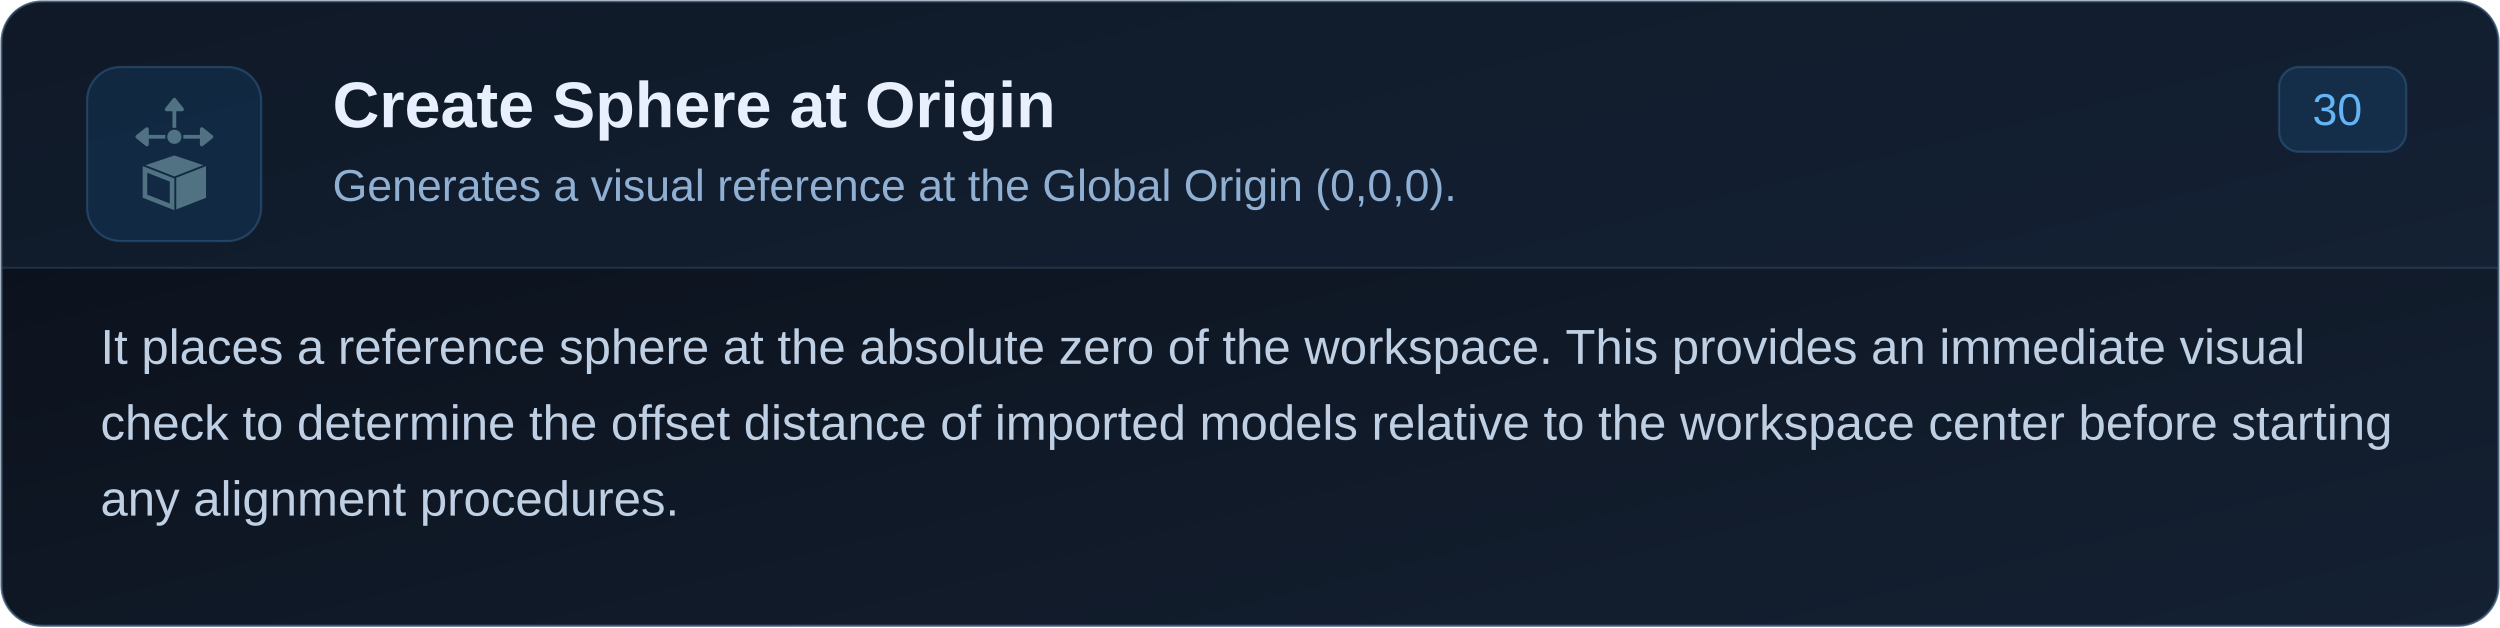
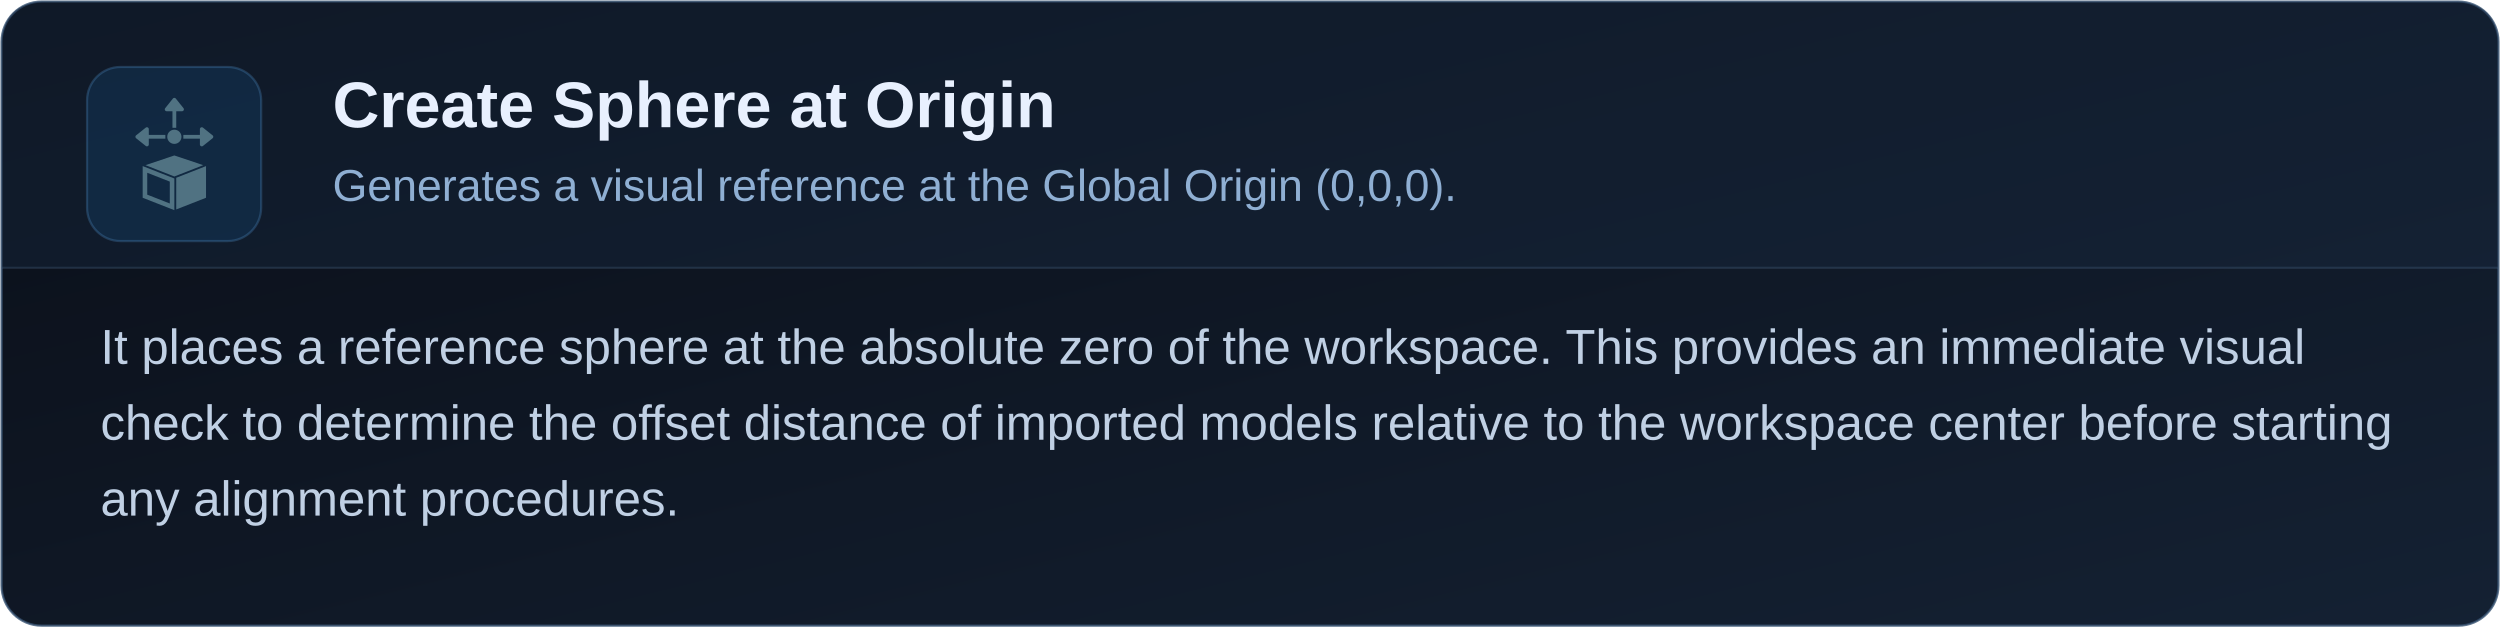
<svg xmlns="http://www.w3.org/2000/svg" width="1120" height="281" viewBox="0 0 1120 281" role="img" aria-labelledby="title description">
  <defs>
    <linearGradient id="panel-bg" x2="1" y2="1">
      <stop stop-color="#0A0E17" />
      <stop offset="1" stop-color="#142133" />
    </linearGradient>
  </defs>
  <rect x=".7" y=".7" width="1118.6" height="279.6" rx="18" fill="url(#panel-bg)" stroke="#365171" stroke-opacity=".8" />
  <path d="M20 1H1100Q1119 1 1119 20V120H1V20Q1 1 20 1" fill="#182A44" fill-opacity=".38" />
-   <rect x="1021" y="30" width="57" height="38" rx="9" fill="#1E88E5" fill-opacity=".14" stroke="#64B5F6" stroke-opacity=".2" />
  <rect x="39" y="30" width="78" height="78" rx="15" fill="#1E88E5" fill-opacity=".13" stroke="#64B5F6" stroke-opacity=".22" />
  <svg id="icon-Layer_1" version="1.1" viewBox="0 0 500 500" x="52" y="43" width="52" height="52" preserveAspectRatio="xMidYMid meet">
    <defs>
      <style>
      .st0, .st1 {
        fill: #507282;
      }

      .st1 {
        fill-rule: evenodd;
      }
    </style>
    </defs>
    <path class="st1" d="M251.04,145.18c16.9,0,30.6,13.7,30.6,30.6s-13.7,30.6-30.6,30.6c-16.9,0-30.6-13.7-30.6-30.6s13.7-30.6,30.6-30.6Z" />
    <polygon class="st0" points="389.93 183.91 289.77 183.91 289.77 167.66 389.93 167.66 389.93 183.91" />
    <polygon class="st0" points="112.16 167.66 212.32 167.66 212.32 183.91 112.16 183.91 112.16 167.66" />
    <polygon class="st0" points="259.17 36.9 259.17 137.06 242.92 137.06 242.92 36.9 259.17 36.9" />
    <polygon class="st1" points="387.47 302.02 259.17 352.31 259.17 488.73 387.47 438.44 387.47 302.02" />
    <polygon class="st1" points="375.48 297.99 251.04 256.21 126.61 297.99 251.04 346.76 375.48 297.99" />
    <path class="st1" d="M251.04,491.92v-136.43l-136.43-53.47v136.43l136.43,53.48ZM231.43,368.87v94.29l-97.2-38.1v-94.29l97.2,38.1h0Z" />
    <path class="st0" d="M257.88,11.81l32.57,40.74.03-.03c2.8,3.5,2.23,8.62-1.27,11.42-1.5,1.2-3.29,1.78-5.07,1.78h0s-33.09,0-33.09,0h-33.09c-7.25,0-10.77-8.73-5.81-13.8l32.58-40.76c-.47-.42,5.78-5.79,11.39-1.3.71.57,1.3,1.23,1.76,1.95h0Z" />
    <path class="st0" d="M87.07,168.95l40.74-32.57-.03-.03c3.5-2.8,8.62-2.23,11.42,1.27,1.2,1.5,1.78,3.29,1.78,5.07h0v66.18c0,7.25-8.73,10.77-13.8,5.81l-40.76-32.58c-.42.47-5.79-5.78-1.3-11.39.57-.71,1.23-1.3,1.95-1.76h0Z" />
    <path class="st0" d="M415.02,168.95l-40.74-32.57.03-.03c-3.5-2.8-8.62-2.23-11.42,1.27-1.2,1.5-1.78,3.29-1.78,5.07h0v66.18c0,7.25,8.73,10.77,13.8,5.81l40.76-32.58c.42.47,5.79-5.78,1.3-11.39-.57-.71-1.23-1.3-1.95-1.76h0Z" />
  </svg>
  <path d="M1 120H1119" stroke="#7CA3D2" stroke-opacity=".16" />
  <text id="titulo" xml:space="preserve" style="white-space:pre" x="149" y="57" fill="#E8F0FE" font-family="Arial, Helvetica, sans-serif" font-size="29" font-weight="700" font-style="normal" letter-spacing="0" text-anchor="start">
    <tspan x="149" y="57" fill="#E8F0FE" font-family="Arial, Helvetica, sans-serif" font-size="29" font-weight="700" font-style="normal" letter-spacing="0" text-anchor="start">Create Sphere at Origin</tspan>
  </text>
  <text id="subtitulo" xml:space="preserve" style="white-space:pre" x="149" y="90" fill="#8FAFD3" font-family="Arial, Helvetica, sans-serif" font-size="20" font-weight="400" font-style="normal" letter-spacing="0" text-anchor="start">
    <tspan x="149" y="90" fill="#8FAFD3" font-family="Arial, Helvetica, sans-serif" font-size="20" font-weight="400" font-style="normal" letter-spacing="0" text-anchor="start">Generates a visual reference at the Global Origin (0,0,0).</tspan>
  </text>
-   <text id="numero" xml:space="preserve" style="white-space:pre" x="1036" y="56" fill="#64B5F6" font-family="Arial, Helvetica, sans-serif" font-size="20" font-weight="400" font-style="normal" letter-spacing="0" text-anchor="start">
-     <tspan x="1036" y="56" fill="#64B5F6" font-family="Arial, Helvetica, sans-serif" font-size="20" font-weight="400" font-style="normal" letter-spacing="0" text-anchor="start">30</tspan>
-   </text>
  <text id="descripcion" xml:space="preserve" style="white-space:pre" x="45" y="163" fill="#C0D0E4" font-family="Arial, Helvetica, sans-serif" font-size="22" font-weight="400" font-style="normal" letter-spacing="0" text-anchor="start">
    <tspan x="45" y="163" fill="#C0D0E4" font-family="Arial, Helvetica, sans-serif" font-size="22" font-weight="400" font-style="normal" letter-spacing="0" text-anchor="start">It places a reference sphere at the absolute zero of the workspace. This provides an immediate visual</tspan>
    <tspan x="45" y="197" fill="#C0D0E4" font-family="Arial, Helvetica, sans-serif" font-size="22" font-weight="400" font-style="normal" letter-spacing="0" text-anchor="start">check to determine the offset distance of imported models relative to the workspace center before starting</tspan>
    <tspan x="45" y="231" fill="#C0D0E4" font-family="Arial, Helvetica, sans-serif" font-size="22" font-weight="400" font-style="normal" letter-spacing="0" text-anchor="start">any alignment procedures.</tspan>
  </text>
</svg>
